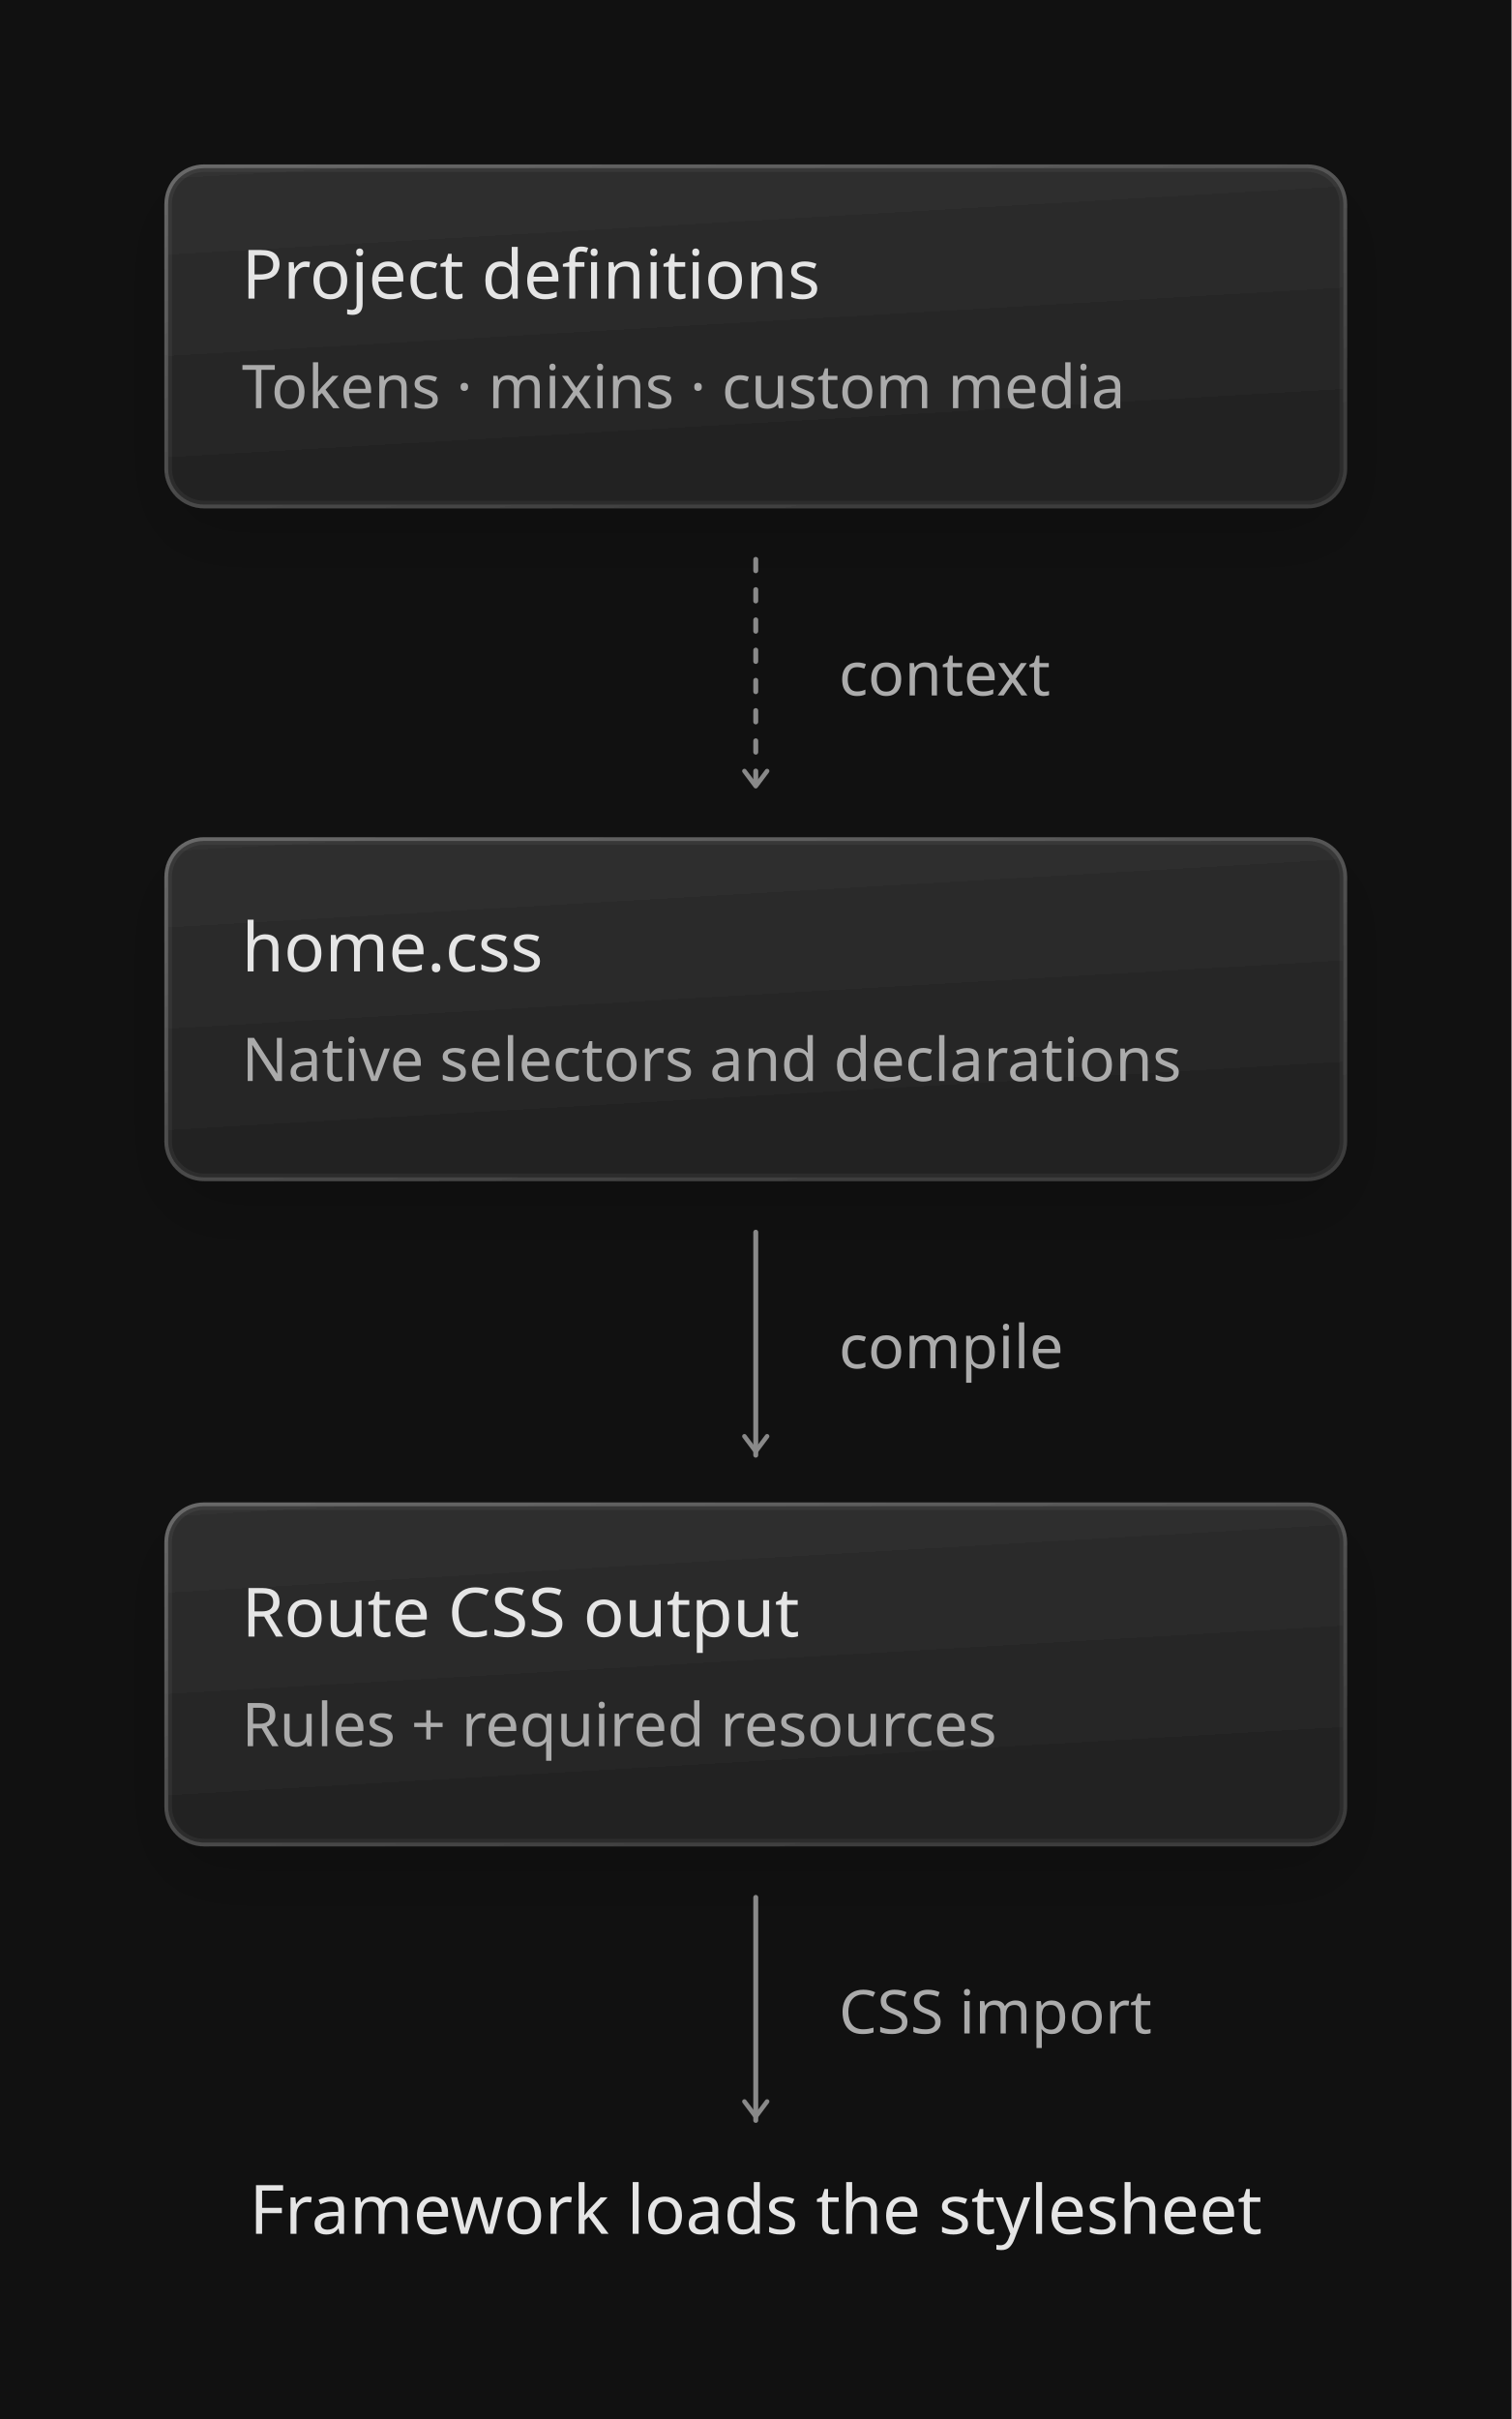
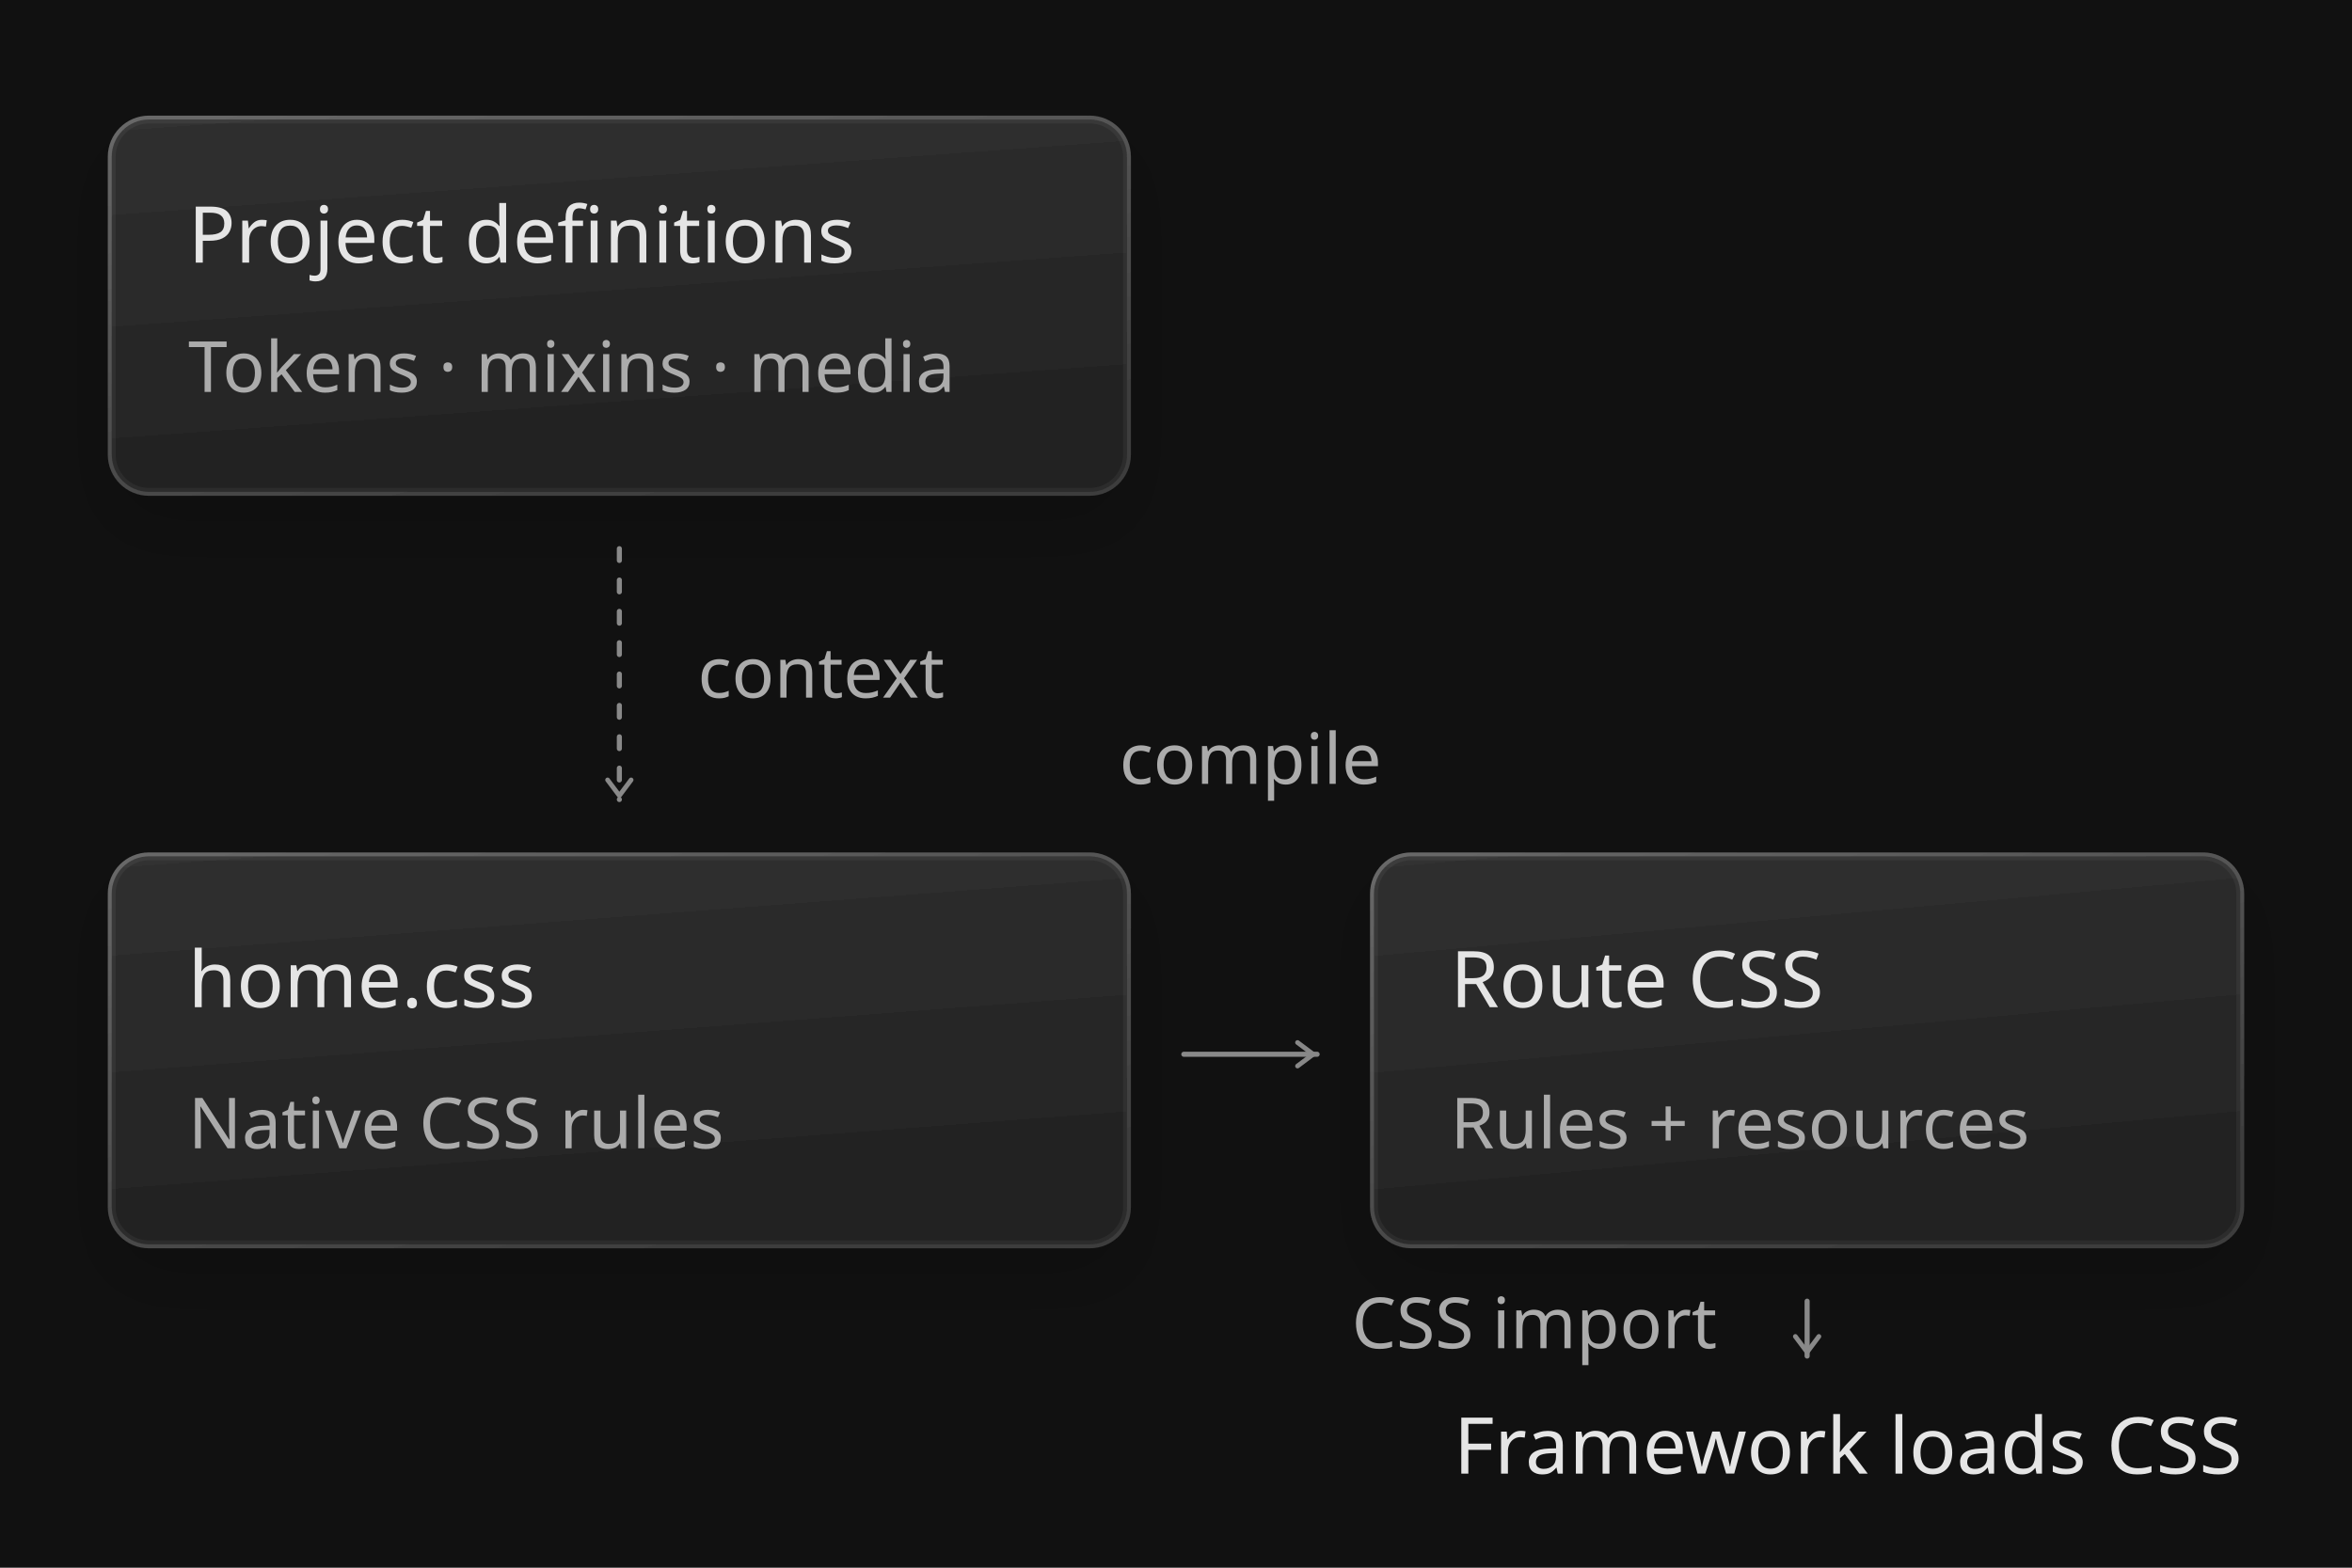
- <svg xmlns="http://www.w3.org/2000/svg" width="400" height="640" viewBox="0 0 400 640" role="img" aria-labelledby="title description" font-family="Geist, sans-serif">
+ <svg xmlns="http://www.w3.org/2000/svg" width="600" height="400" viewBox="0 0 600 400" role="img" aria-labelledby="title description" font-family="Geist, sans-serif">
  <defs>
    <linearGradient id="surface" x2=".2" y2="1">
      <stop stop-color="#303030" />
      <stop offset="1" stop-color="#222222" />
    </linearGradient>
    <linearGradient id="edge" x2=".65" y2="1">
      <stop stop-color="#696969" />
      <stop offset="1" stop-color="#3c3c3c" />
    </linearGradient>
    <filter id="shadow" x="-40%" y="-40%" width="180%" height="200%" color-interpolation-filters="sRGB">
      <feDropShadow dx="0" dy="1" stdDeviation="1" flood-color="#000000" flood-opacity=".14" />
      <feDropShadow dx="0" dy="8" stdDeviation="9" flood-color="#000000" flood-opacity=".16" />
    </filter>
    <marker id="arrow" viewBox="0 0 8 8" markerWidth="8" markerHeight="8" refX="7" refY="4" orient="auto" markerUnits="userSpaceOnUse">
      <path d="M2 1l4 3-4 3" fill="none" stroke="#898989" stroke-width="1.2" stroke-linecap="round" stroke-linejoin="round" />
    </marker>
  </defs>
-   <rect x="0" y="0" width="400" height="640" rx="0" fill="#111111" />
+   <rect x="0" y="0" width="600" height="400" rx="0" fill="#111111" />
  <g transform="translate(20 20)">
-     <rect x="24" y="24" width="312" height="90" rx="10" fill="url(#surface)" stroke="url(#edge)" filter="url(#shadow)" />
-     <rect x="25" y="25" width="310" height="88" rx="9" fill="none" stroke="#ffffff" stroke-opacity=".05" />
-     <text x="44" y="59" font-size="18" font-weight="500" fill="#e5e5e5">Project definitions</text>
-     <text x="44" y="88" font-size="16" font-weight="400" fill="#ababab">Tokens · mixins · custom media</text>
-     <path d="M180 128V189" fill="none" stroke="#898989" stroke-width="1.3" stroke-linecap="round" stroke-linejoin="round" stroke-dasharray="3 5" marker-end="url(#arrow)" />
-     <text x="202" y="164" font-size="16" font-weight="400" fill="#ababab">context</text>
-     <rect x="24" y="202" width="312" height="90" rx="10" fill="url(#surface)" stroke="url(#edge)" filter="url(#shadow)" />
-     <rect x="25" y="203" width="310" height="88" rx="9" fill="none" stroke="#ffffff" stroke-opacity=".05" />
-     <text x="44" y="237" font-size="18" font-weight="500" fill="#e5e5e5">home.css</text>
-     <text x="44" y="266" font-size="16" font-weight="400" fill="#ababab">Native selectors and declarations</text>
-     <path d="M180 306V365" fill="none" stroke="#898989" stroke-width="1.3" stroke-linecap="round" stroke-linejoin="round" marker-end="url(#arrow)" />
-     <text x="202" y="342" font-size="16" font-weight="400" fill="#ababab">compile</text>
-     <rect x="24" y="378" width="312" height="90" rx="10" fill="url(#surface)" stroke="url(#edge)" filter="url(#shadow)" />
-     <rect x="25" y="379" width="310" height="88" rx="9" fill="none" stroke="#ffffff" stroke-opacity=".05" />
-     <text x="44" y="413" font-size="18" font-weight="500" fill="#e5e5e5">Route CSS output</text>
-     <text x="44" y="442" font-size="16" font-weight="400" fill="#ababab">Rules + required resources</text>
-     <path d="M180 482V541" fill="none" stroke="#898989" stroke-width="1.3" stroke-linecap="round" stroke-linejoin="round" marker-end="url(#arrow)" />
-     <text x="202" y="518" font-size="16" font-weight="400" fill="#ababab">CSS import</text>
-     <text x="180" y="571" font-size="18" font-weight="500" fill="#e5e5e5" text-anchor="middle">Framework loads the stylesheet</text>
+     <rect x="8" y="10" width="260" height="96" rx="10" fill="url(#surface)" stroke="url(#edge)" filter="url(#shadow)" />
+     <rect x="9" y="11" width="258" height="94" rx="9" fill="none" stroke="#ffffff" stroke-opacity=".05" />
+     <text x="28" y="47" font-size="20" font-weight="500" fill="#e5e5e5">Project definitions</text>
+     <text x="28" y="80" font-size="18" font-weight="400" fill="#ababab">Tokens · mixins · media</text>
+     <path d="M138 120V184" fill="none" stroke="#898989" stroke-width="1.3" stroke-linecap="round" stroke-linejoin="round" stroke-dasharray="3 5" marker-end="url(#arrow)" />
+     <text x="158" y="158" font-size="18" font-weight="400" fill="#ababab">context</text>
+     <rect x="8" y="198" width="260" height="100" rx="10" fill="url(#surface)" stroke="url(#edge)" filter="url(#shadow)" />
+     <rect x="9" y="199" width="258" height="98" rx="9" fill="none" stroke="#ffffff" stroke-opacity=".05" />
+     <text x="28" y="237" font-size="20" font-weight="500" fill="#e5e5e5">home.css</text>
+     <text x="28" y="273" font-size="18" font-weight="400" fill="#ababab">Native CSS rules</text>
+     <path d="M282 249H316" fill="none" stroke="#898989" stroke-width="1.3" stroke-linecap="round" stroke-linejoin="round" marker-end="url(#arrow)" />
+     <text x="299" y="180" font-size="18" font-weight="400" fill="#ababab" text-anchor="middle">compile</text>
+     <rect x="330" y="198" width="222" height="100" rx="10" fill="url(#surface)" stroke="url(#edge)" filter="url(#shadow)" />
+     <rect x="331" y="199" width="220" height="98" rx="9" fill="none" stroke="#ffffff" stroke-opacity=".05" />
+     <text x="350" y="237" font-size="20" font-weight="500" fill="#e5e5e5">Route CSS</text>
+     <text x="350" y="273" font-size="18" font-weight="400" fill="#ababab">Rules + resources</text>
+     <path d="M441 312V326" fill="none" stroke="#898989" stroke-width="1.3" stroke-linecap="round" stroke-linejoin="round" marker-end="url(#arrow)" />
+     <text x="418" y="324" font-size="18" font-weight="400" fill="#ababab" text-anchor="end">CSS import</text>
+     <text x="552" y="356" font-size="20" font-weight="500" fill="#e5e5e5" text-anchor="end">Framework loads CSS</text>
  </g>
</svg>
